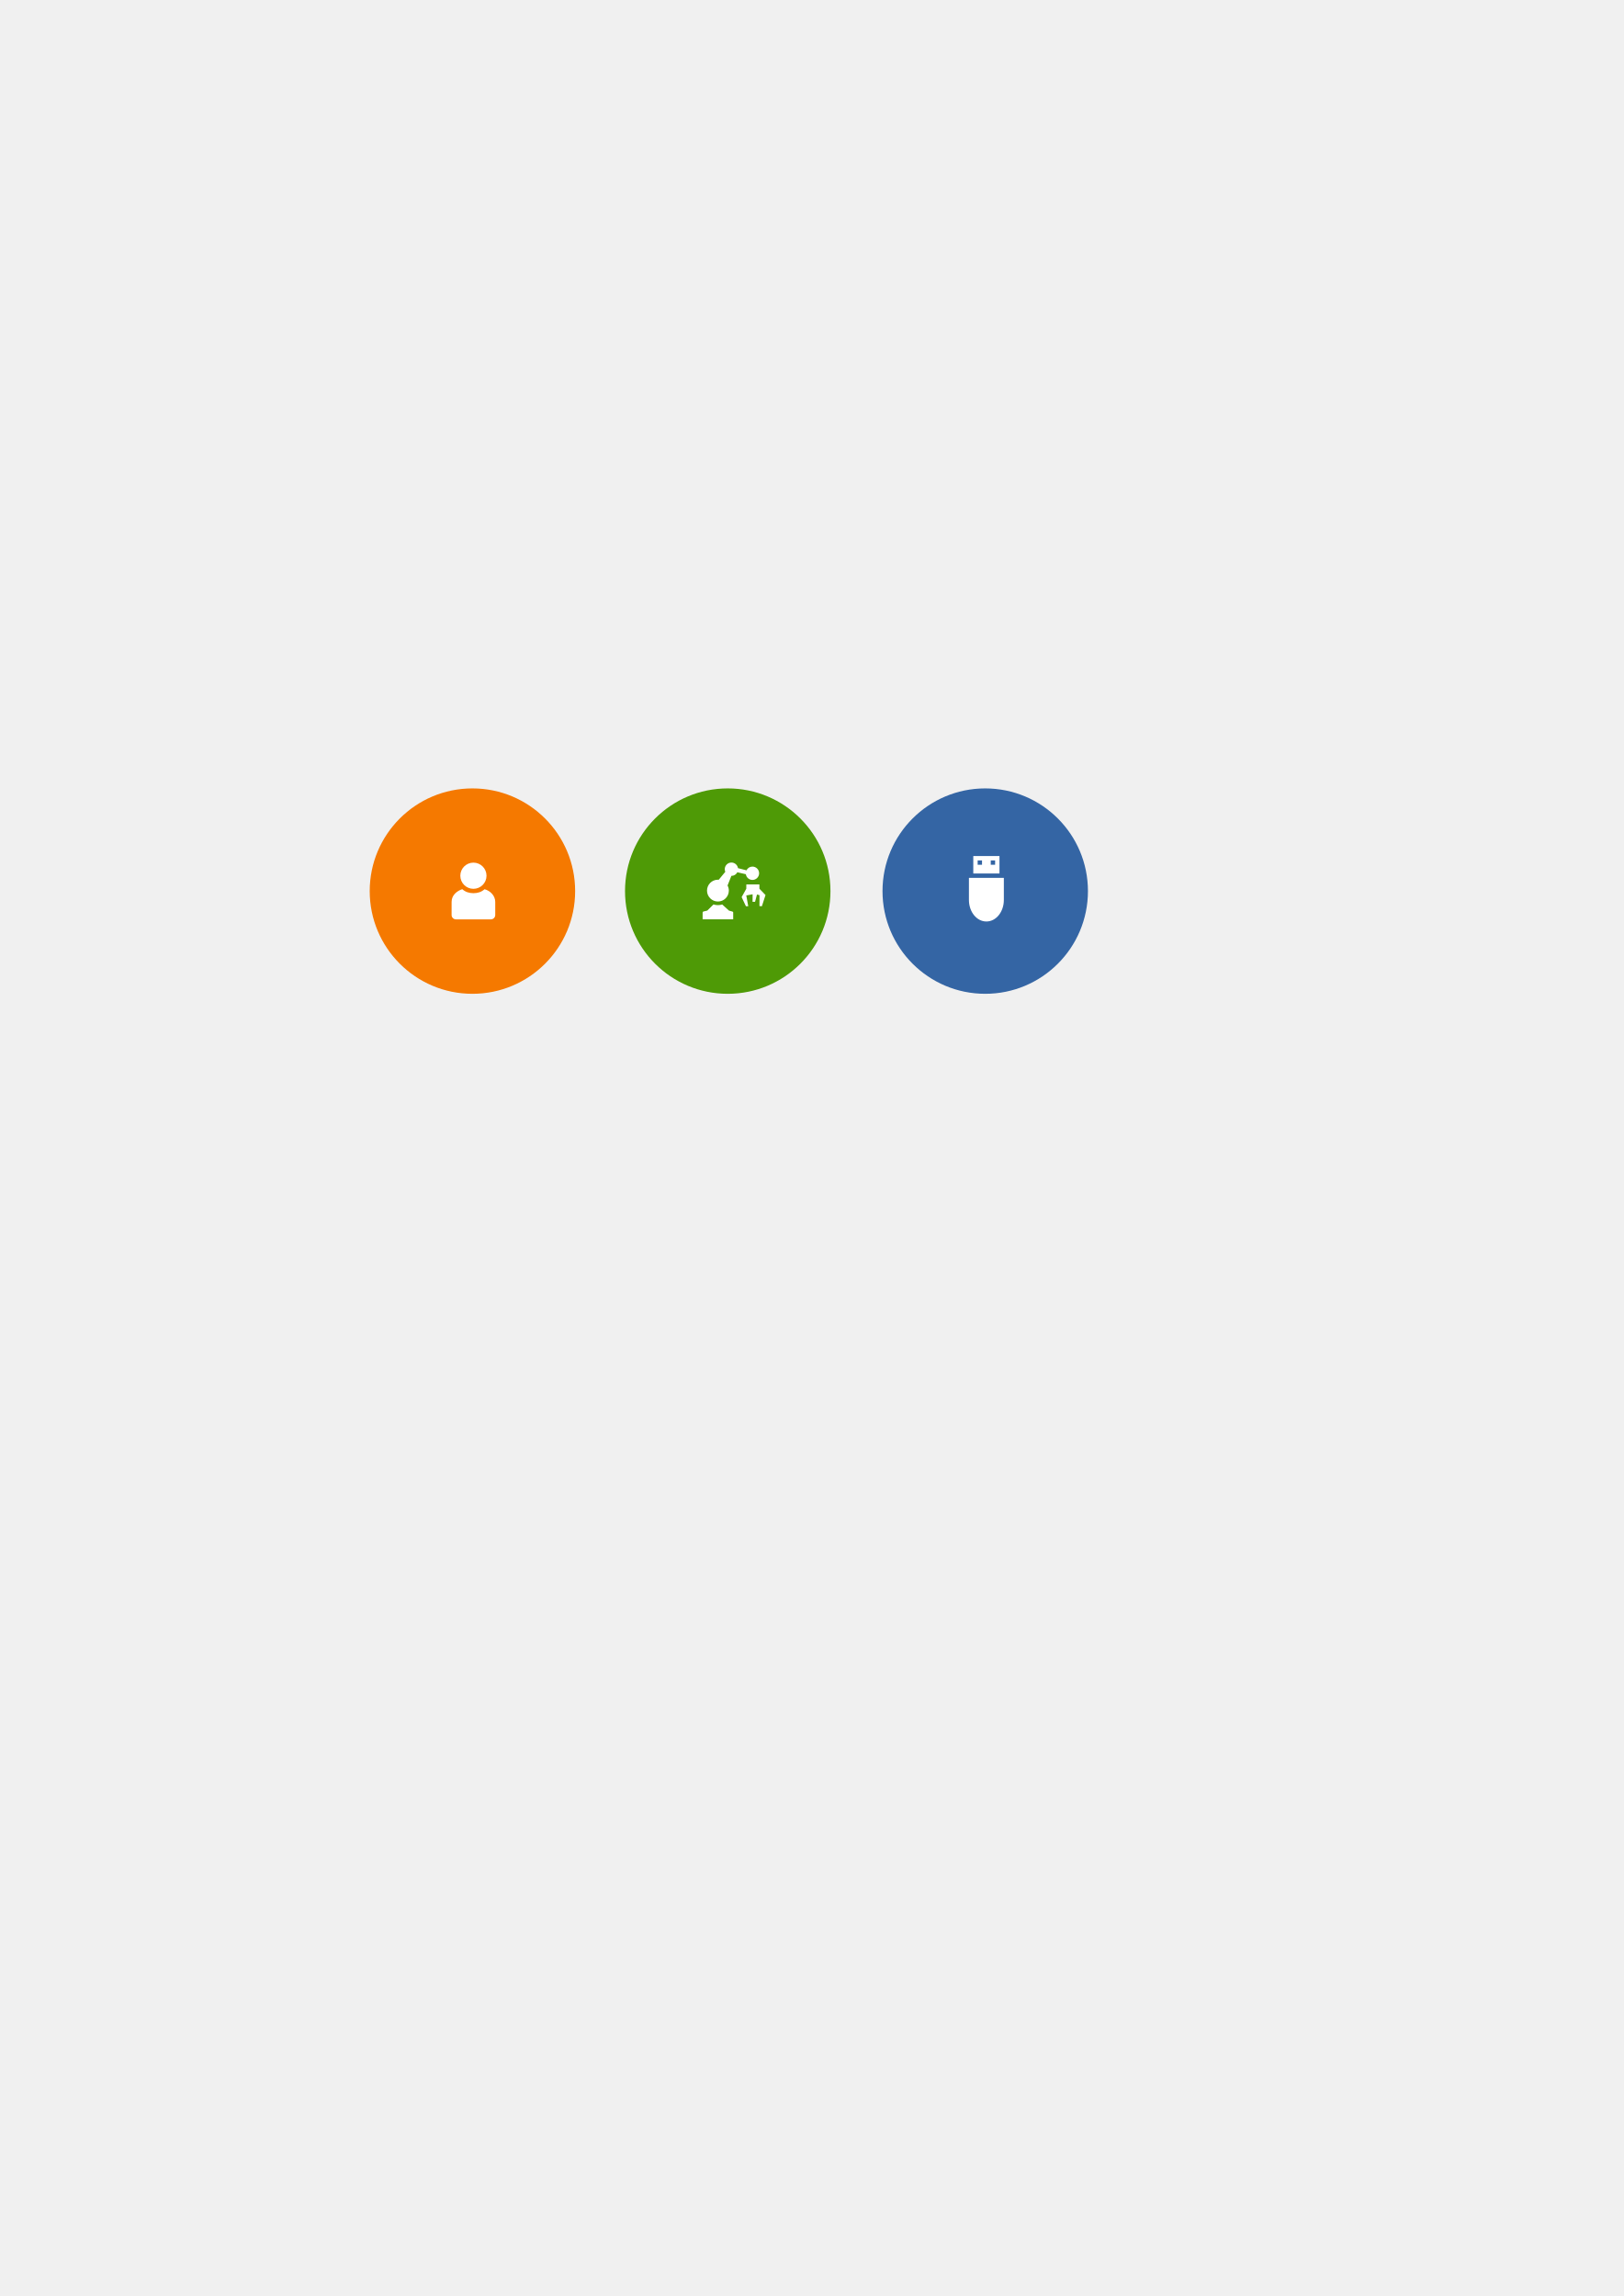
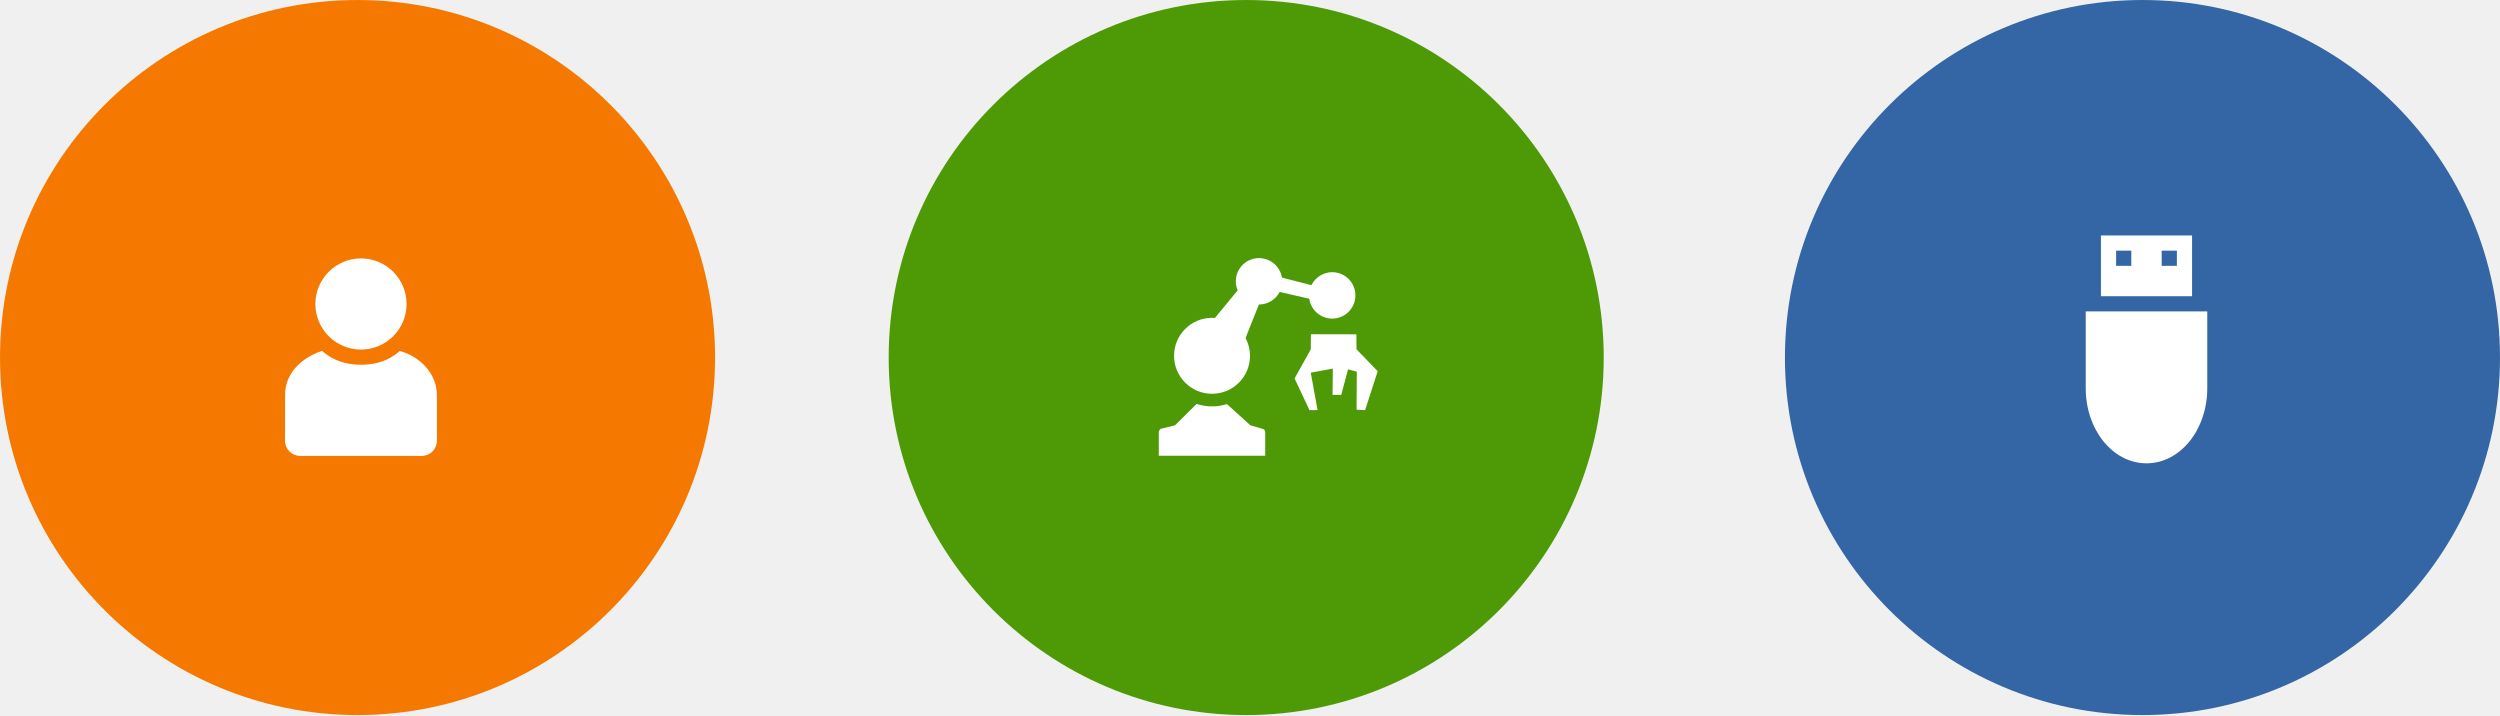
- <svg xmlns="http://www.w3.org/2000/svg" width="210mm" height="297mm" viewBox="0 0 744.094 1052.362" id="svg38192" version="1.1">
+ <svg xmlns="http://www.w3.org/2000/svg" width="92.891mm" height="26.569mm" viewBox="0 0 329.143 94.143" id="svg38192" version="1.1">
  <defs id="defs38194" />
-   <g id="layer1">
-     <g id="g43592" transform="translate(57,5)">
-       <circle r="47.071" cy="403.434" cx="159.5" id="path38742" style="color:#000000;clip-rule:nonzero;display:inline;overflow:visible;visibility:visible;opacity:1;isolation:auto;mix-blend-mode:normal;color-interpolation:sRGB;color-interpolation-filters:linearRGB;solid-color:#000000;solid-opacity:1;fill:#f57900;fill-opacity:1;fill-rule:nonzero;stroke:none;stroke-width:1;stroke-linecap:butt;stroke-linejoin:miter;stroke-miterlimit:4;stroke-dasharray:none;stroke-dashoffset:0;stroke-opacity:1;marker:none;marker-start:none;marker-mid:none;marker-end:none;paint-order:normal;color-rendering:auto;image-rendering:auto;shape-rendering:auto;text-rendering:auto;enable-background:accumulate" />
-       <g transform="matrix(2,0,0,2,61.95231,-287.6141)" id="g6234" style="display:inline">
-         <rect style="color:#bebebe;display:inline;overflow:visible;visibility:visible;fill:none;stroke:none;stroke-width:1;marker:none" id="rect20566" width="16" height="16" x="41" y="337" />
-         <g transform="translate(-577.9998,-648.3622)" id="g3938">
-           <path style="fill:#ffffff;fill-opacity:1;stroke:none" d="m 629.555,993.456 c -0.705,0.624 -1.539,0.906 -2.555,0.906 -1.016,0 -1.853,-0.291 -2.559,-0.914 -1.109,0.363 -2.436,1.288 -2.438,2.902 L 622,999.362 c -7.2e-4,0.554 0.446,1 1,1 l 8,0 c 0.554,0 1,-0.446 1,-1 l 0,-3 c 0,-1.387 -1.102,-2.556 -2.445,-2.906 z" id="path3940-5" />
-           <circle transform="matrix(1.2,0,0,1.2,567.6,579.3622)" id="path3942-6" style="color:#bebebe;display:inline;overflow:visible;visibility:visible;fill:#ffffff;fill-opacity:1;fill-rule:nonzero;stroke:none;stroke-width:2;marker:none;enable-background:accumulate" cx="49.5" cy="342.5" r="2.5" />
+   <g id="layer1" transform="translate(-169.4286,-361.3622)">
+     <circle style="color:#000000;clip-rule:nonzero;display:inline;overflow:visible;visibility:visible;opacity:1;isolation:auto;mix-blend-mode:normal;color-interpolation:sRGB;color-interpolation-filters:linearRGB;solid-color:#000000;solid-opacity:1;fill:#f57900;fill-opacity:1;fill-rule:nonzero;stroke:none;stroke-width:1;stroke-linecap:butt;stroke-linejoin:miter;stroke-miterlimit:4;stroke-dasharray:none;stroke-dashoffset:0;stroke-opacity:1;marker:none;marker-start:none;marker-mid:none;marker-end:none;paint-order:normal;color-rendering:auto;image-rendering:auto;shape-rendering:auto;text-rendering:auto;enable-background:accumulate" id="path38742" cx="216.5" cy="408.434" r="47.071" />
+     <g style="display:inline" id="g6234" transform="matrix(2,0,0,2,118.9523,-282.6141)">
+       <rect y="337" x="41" height="16" width="16" id="rect20566" style="color:#bebebe;display:inline;overflow:visible;visibility:visible;fill:none;stroke:none;stroke-width:1;marker:none" />
+       <g id="g3938" transform="translate(-577.9998,-648.3622)">
+         <path id="path3940-5" d="m 629.555,993.456 c -0.705,0.624 -1.539,0.906 -2.555,0.906 -1.016,0 -1.853,-0.291 -2.559,-0.914 -1.109,0.363 -2.436,1.288 -2.438,2.902 L 622,999.362 c -7.2e-4,0.554 0.446,1 1,1 l 8,0 c 0.554,0 1,-0.446 1,-1 l 0,-3 c 0,-1.387 -1.102,-2.556 -2.445,-2.906 z" style="fill:#ffffff;fill-opacity:1;stroke:none" />
+         <circle r="2.5" cy="342.5" cx="49.5" style="color:#bebebe;display:inline;overflow:visible;visibility:visible;fill:#ffffff;fill-opacity:1;fill-rule:nonzero;stroke:none;stroke-width:2;marker:none;enable-background:accumulate" id="path3942-6" transform="matrix(1.2,0,0,1.2,567.6,579.3622)" />
+       </g>
+     </g>
+     <circle r="47.071" cy="408.434" cx="333.5" id="circle43602" style="color:#000000;clip-rule:nonzero;display:inline;overflow:visible;visibility:visible;opacity:1;isolation:auto;mix-blend-mode:normal;color-interpolation:sRGB;color-interpolation-filters:linearRGB;solid-color:#000000;solid-opacity:1;fill:#4e9a06;fill-opacity:1;fill-rule:nonzero;stroke:none;stroke-width:1;stroke-linecap:butt;stroke-linejoin:miter;stroke-miterlimit:4;stroke-dasharray:none;stroke-dashoffset:0;stroke-opacity:1;marker:none;marker-start:none;marker-mid:none;marker-end:none;paint-order:normal;color-rendering:auto;image-rendering:auto;shape-rendering:auto;text-rendering:auto;enable-background:accumulate" />
+     <g id="g27305" transform="matrix(-2,0,0,2,941.0004,-178.669)" style="display:inline">
+       <rect style="display:inline;opacity:0;fill:#ffffff;fill-opacity:1;stroke:none" id="rect27307" width="16" height="16" x="295.5" y="285.016" />
+       <path d="m 299.5,293.016 1.066,1.911 -0.982,2.089 -0.531,0 0.447,-2.469 -1.453,-0.266 0.019,1.73 -0.575,-0.004 -0.444,-1.679 -0.578,0.156 0.016,2.5 -0.562,0.031 -0.828,-2.562 1.396,-1.445 0.006,-0.985 2.992,-0.006 z m 3.406,-6.01 a 1.528,1.528 0 0 1 1.528,1.527 1.528,1.528 0 0 1 -0.123,0.595 l 1.499,1.82 a 2.5,2.5 0 0 1 0.189,-0.01 2.5,2.5 0 0 1 2.5,2.5 2.5,2.5 0 0 1 -2.5,2.5 2.5,2.5 0 0 1 -2.5,-2.5 2.5,2.5 0 0 1 0.294,-1.171 l -0.878,-2.207 a 1.528,1.528 0 0 1 -0.01,9.8e-4 1.528,1.528 0 0 1 -1.356,-0.827 l -1.95,0.448 a 1.528,1.528 0 0 1 -1.511,1.307 1.528,1.528 0 0 1 -1.527,-1.527 1.528,1.528 0 0 1 1.527,-1.528 1.528,1.528 0 0 1 1.368,0.854 l 1.942,-0.498 a 1.528,1.528 0 0 1 1.507,-1.283 z m 4.109,9.6 1.426,1.41 0.908,0.221 c 0.088,0.028 0.156,0.134 0.156,0.256 l 0,1.523 -7.006,0 0,-1.545 c 0,-0.144 0.069,-0.2 0.199,-0.234 l 0.775,-0.221 1.545,-1.4 a 3.328,3.328 0 0 0 0.98,0.152 3.328,3.328 0 0 0 1.016,-0.162 z" style="color:#000000;clip-rule:nonzero;display:inline;overflow:visible;visibility:visible;opacity:1;isolation:auto;mix-blend-mode:normal;color-interpolation:sRGB;color-interpolation-filters:linearRGB;solid-color:#000000;solid-opacity:1;fill:#ffffff;fill-opacity:1;fill-rule:nonzero;stroke:none;stroke-width:1;stroke-linecap:butt;stroke-linejoin:miter;stroke-miterlimit:4;stroke-dasharray:none;stroke-dashoffset:0;stroke-opacity:1;marker:none;marker-start:none;marker-mid:none;marker-end:none;paint-order:normal;color-rendering:auto;image-rendering:auto;shape-rendering:auto;text-rendering:auto;enable-background:accumulate" id="path27321" />
+     </g>
+     <g transform="translate(292,5)" id="g43614">
+       <circle r="47.071" cy="403.434" cx="159.5" id="circle43616" style="color:#000000;clip-rule:nonzero;display:inline;overflow:visible;visibility:visible;opacity:1;isolation:auto;mix-blend-mode:normal;color-interpolation:sRGB;color-interpolation-filters:linearRGB;solid-color:#000000;solid-opacity:1;fill:#3465a4;fill-opacity:1;fill-rule:nonzero;stroke:none;stroke-width:1;stroke-linecap:butt;stroke-linejoin:miter;stroke-miterlimit:4;stroke-dasharray:none;stroke-dashoffset:0;stroke-opacity:1;marker:none;marker-start:none;marker-mid:none;marker-end:none;paint-order:normal;color-rendering:auto;image-rendering:auto;shape-rendering:auto;text-rendering:auto;enable-background:accumulate" />
+     </g>
+     <g style="display:inline" transform="matrix(2,0,0,2,194.0309,-543.6377)" id="g9503">
+       <g transform="translate(19.96859,0)" id="g9435">
+         <g transform="translate(20.03141,0)" id="g9437">
+           <g transform="translate(20,0)" id="g9439">
+             <rect style="fill:none;stroke:none" id="rect9441" width="16" height="16" x="61" y="467" />
+           </g>
        </g>
      </g>
-     </g>
-     <g id="g43600" transform="translate(170,5)">
-       <circle style="color:#000000;clip-rule:nonzero;display:inline;overflow:visible;visibility:visible;opacity:1;isolation:auto;mix-blend-mode:normal;color-interpolation:sRGB;color-interpolation-filters:linearRGB;solid-color:#000000;solid-opacity:1;fill:#4e9a06;fill-opacity:1;fill-rule:nonzero;stroke:none;stroke-width:1;stroke-linecap:butt;stroke-linejoin:miter;stroke-miterlimit:4;stroke-dasharray:none;stroke-dashoffset:0;stroke-opacity:1;marker:none;marker-start:none;marker-mid:none;marker-end:none;paint-order:normal;color-rendering:auto;image-rendering:auto;shape-rendering:auto;text-rendering:auto;enable-background:accumulate" id="circle43602" cx="163.5" cy="403.434" r="47.071" />
-       <g style="display:inline" transform="matrix(-2,0,0,2,771.0004,-183.669)" id="g27305">
-         <rect y="285.016" x="295.5" height="16" width="16" id="rect27307" style="display:inline;opacity:0;fill:#ffffff;fill-opacity:1;stroke:none" />
-         <path id="path27321" style="color:#000000;clip-rule:nonzero;display:inline;overflow:visible;visibility:visible;opacity:1;isolation:auto;mix-blend-mode:normal;color-interpolation:sRGB;color-interpolation-filters:linearRGB;solid-color:#000000;solid-opacity:1;fill:#ffffff;fill-opacity:1;fill-rule:nonzero;stroke:none;stroke-width:1;stroke-linecap:butt;stroke-linejoin:miter;stroke-miterlimit:4;stroke-dasharray:none;stroke-dashoffset:0;stroke-opacity:1;marker:none;marker-start:none;marker-mid:none;marker-end:none;paint-order:normal;color-rendering:auto;image-rendering:auto;shape-rendering:auto;text-rendering:auto;enable-background:accumulate" d="m 299.5,293.016 1.066,1.911 -0.982,2.089 -0.531,0 0.447,-2.469 -1.453,-0.266 0.019,1.73 -0.575,-0.004 -0.444,-1.679 -0.578,0.156 0.016,2.5 -0.562,0.031 -0.828,-2.562 1.396,-1.445 0.006,-0.985 2.992,-0.006 z m 3.406,-6.01 a 1.528,1.528 0 0 1 1.528,1.527 1.528,1.528 0 0 1 -0.123,0.595 l 1.499,1.82 a 2.5,2.5 0 0 1 0.189,-0.01 2.5,2.5 0 0 1 2.5,2.5 2.5,2.5 0 0 1 -2.5,2.5 2.5,2.5 0 0 1 -2.5,-2.5 2.5,2.5 0 0 1 0.294,-1.171 l -0.878,-2.207 a 1.528,1.528 0 0 1 -0.01,9.8e-4 1.528,1.528 0 0 1 -1.356,-0.827 l -1.95,0.448 a 1.528,1.528 0 0 1 -1.511,1.307 1.528,1.528 0 0 1 -1.527,-1.527 1.528,1.528 0 0 1 1.527,-1.528 1.528,1.528 0 0 1 1.368,0.854 l 1.942,-0.498 a 1.528,1.528 0 0 1 1.507,-1.283 z m 4.109,9.6 1.426,1.41 0.908,0.221 c 0.088,0.028 0.156,0.134 0.156,0.256 l 0,1.523 -7.006,0 0,-1.545 c 0,-0.144 0.069,-0.2 0.199,-0.234 l 0.775,-0.221 1.545,-1.4 a 3.328,3.328 0 0 0 0.98,0.152 3.328,3.328 0 0 0 1.016,-0.162 z" />
-       </g>
-     </g>
-     <g id="g47961">
-       <g id="g43614" transform="translate(292,5)">
-         <circle style="color:#000000;clip-rule:nonzero;display:inline;overflow:visible;visibility:visible;opacity:1;isolation:auto;mix-blend-mode:normal;color-interpolation:sRGB;color-interpolation-filters:linearRGB;solid-color:#000000;solid-opacity:1;fill:#3465a4;fill-opacity:1;fill-rule:nonzero;stroke:none;stroke-width:1;stroke-linecap:butt;stroke-linejoin:miter;stroke-miterlimit:4;stroke-dasharray:none;stroke-dashoffset:0;stroke-opacity:1;marker:none;marker-start:none;marker-mid:none;marker-end:none;paint-order:normal;color-rendering:auto;image-rendering:auto;shape-rendering:auto;text-rendering:auto;enable-background:accumulate" id="circle43616" cx="159.5" cy="403.434" r="47.071" />
-       </g>
-       <g id="g9503" transform="matrix(2,0,0,2,194.0309,-543.6377)" style="display:inline">
-         <g id="g9435" transform="translate(19.96859,0)">
-           <g id="g9437" transform="translate(20.03141,0)">
-             <g id="g9439" transform="translate(20,0)">
-               <rect y="467" x="61" height="16" width="16" id="rect9441" style="fill:none;stroke:none" />
-             </g>
-           </g>
-         </g>
-         <path style="fill:#ffffff;fill-opacity:1;stroke:none" d="m 133,473 0,5.062 c 0,2.736 -1.784,4.938 -4,4.938 -2.216,0 -4,-2.202 -4,-4.938 l 0,-5.062 z" id="rect9463" />
-         <path style="fill:#ffffff;fill-opacity:1;stroke:none" d="m 126,468 0,4 6,0 0,-4 -6,0 z m 1,1 1,0 0,1 -1,0 0,-1 z m 3,0 1,0 0,1 -1,0 0,-1 z" id="rect9466" />
-       </g>
+       <path id="rect9463" d="m 133,473 0,5.062 c 0,2.736 -1.784,4.938 -4,4.938 -2.216,0 -4,-2.202 -4,-4.938 l 0,-5.062 z" style="fill:#ffffff;fill-opacity:1;stroke:none" />
+       <path id="rect9466" d="m 126,468 0,4 6,0 0,-4 -6,0 z m 1,1 1,0 0,1 -1,0 0,-1 z m 3,0 1,0 0,1 -1,0 0,-1 z" style="fill:#ffffff;fill-opacity:1;stroke:none" />
    </g>
  </g>
</svg>
